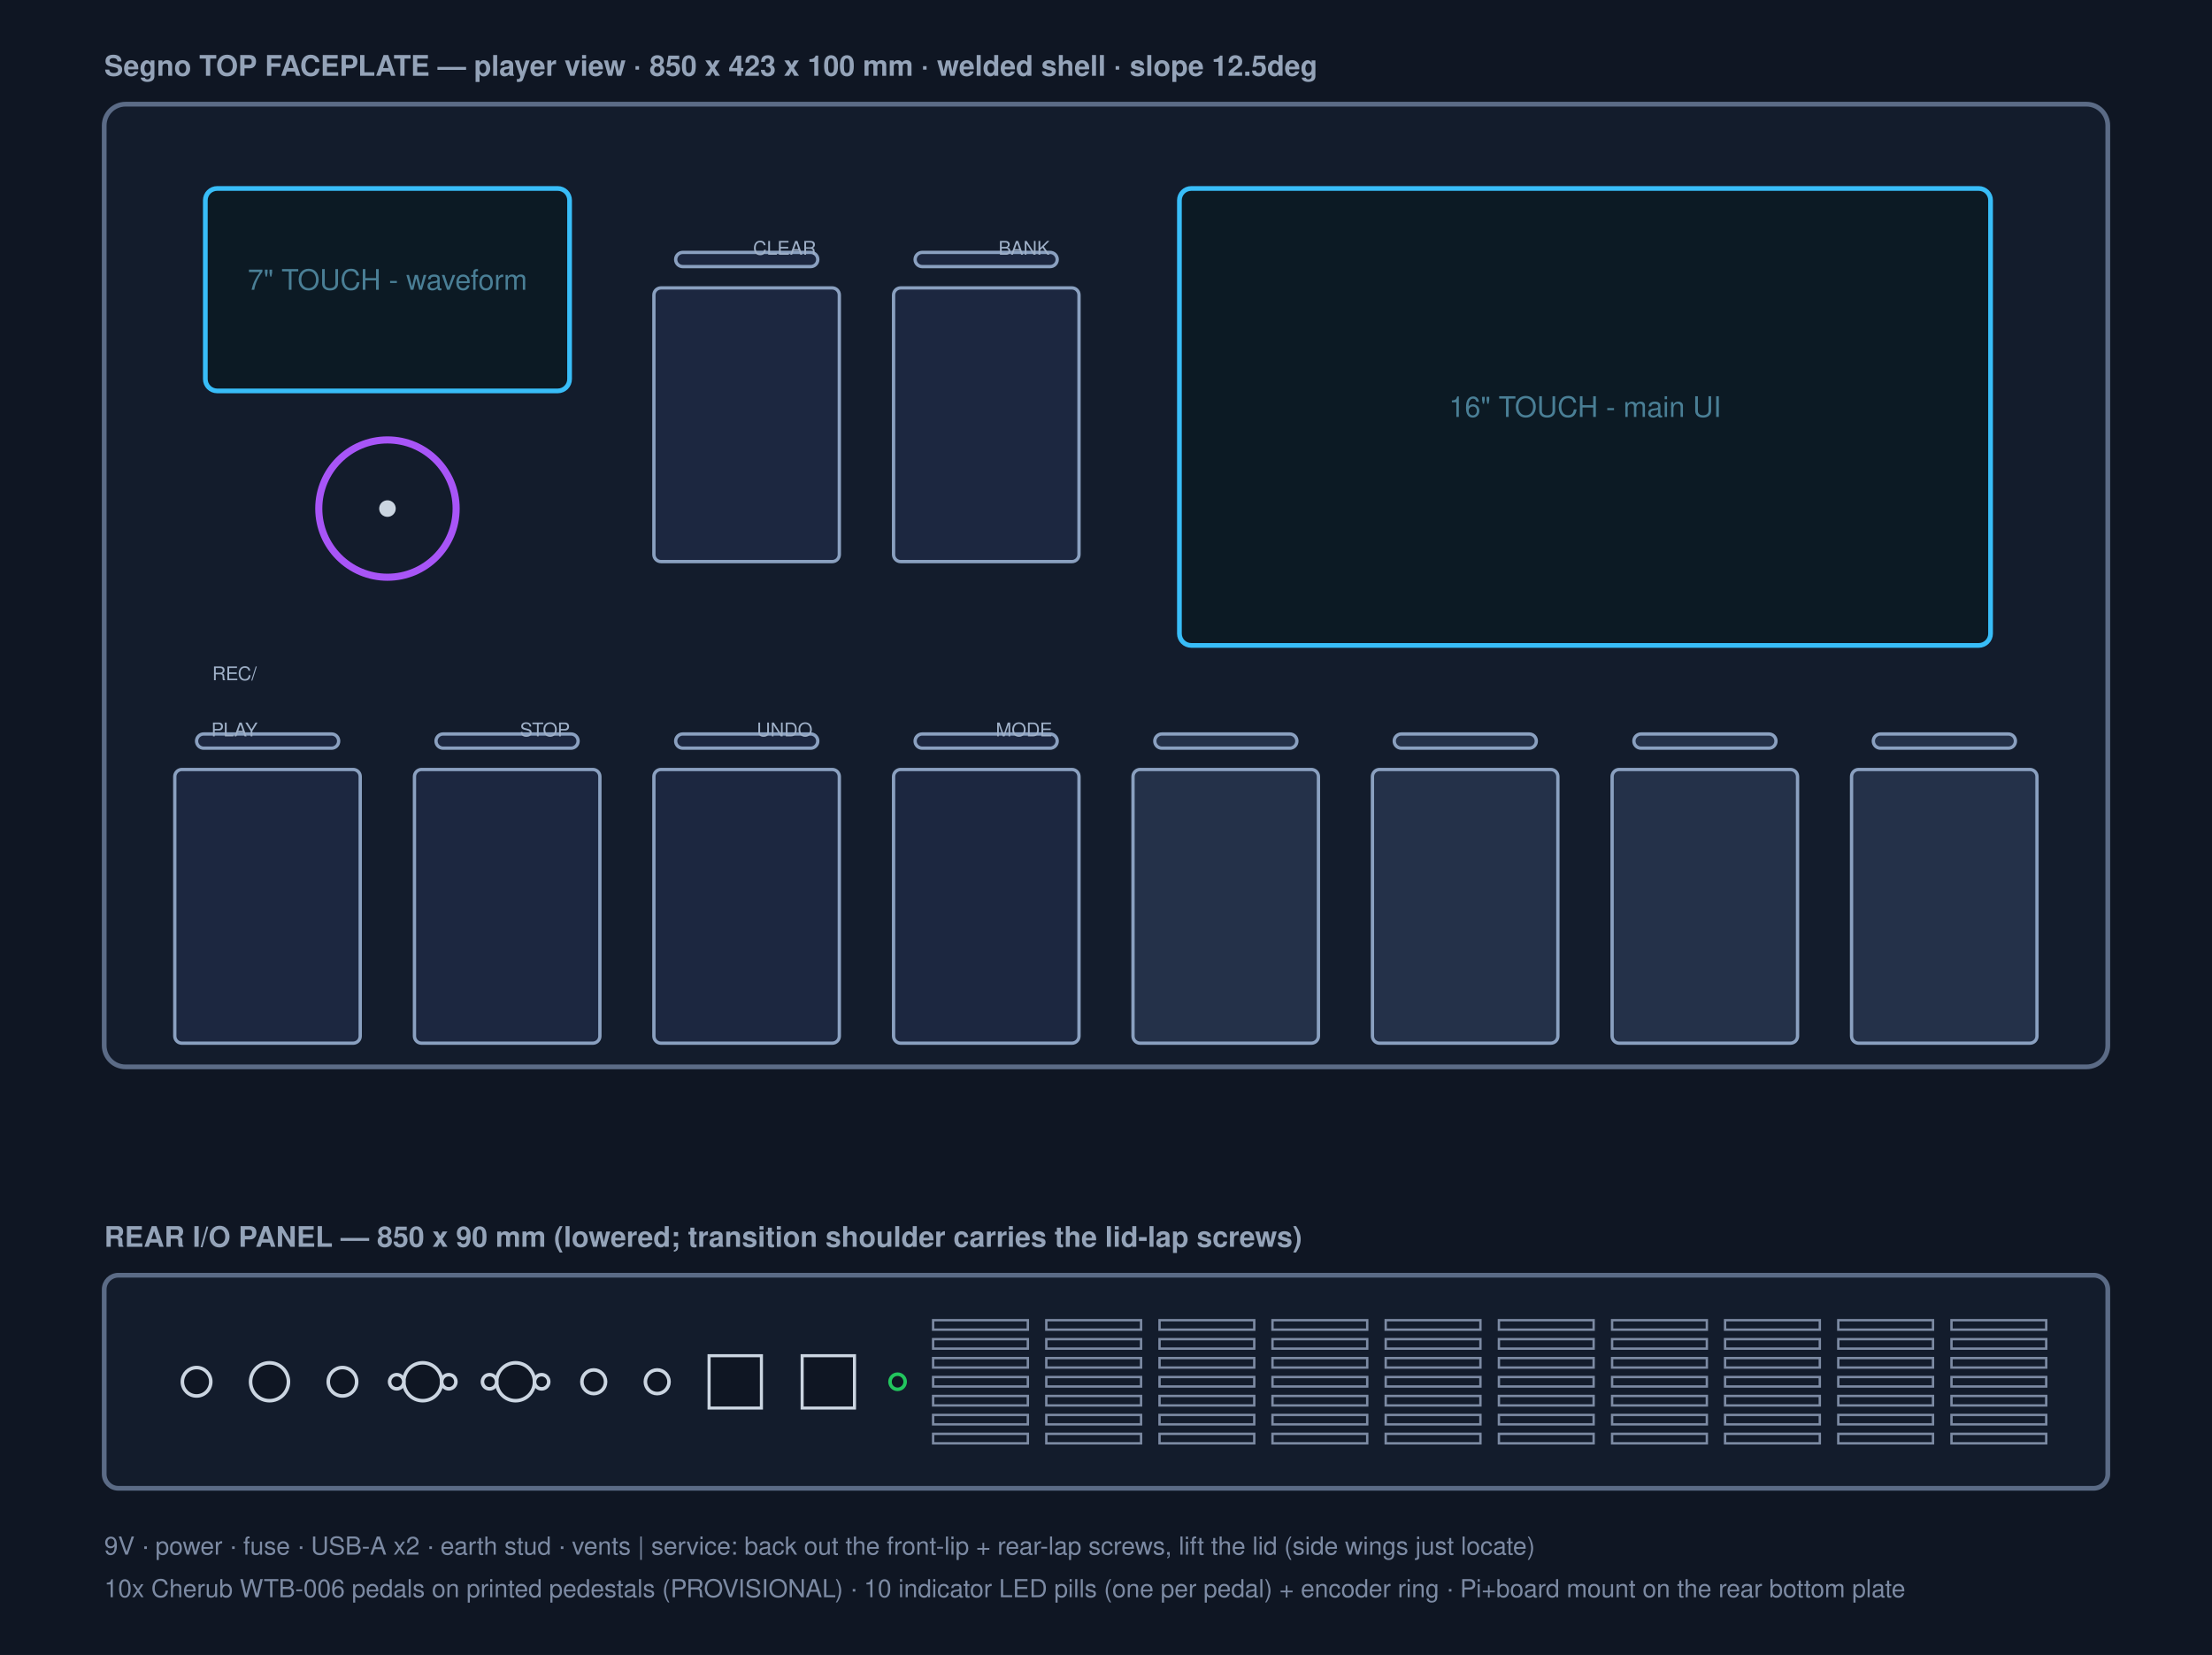
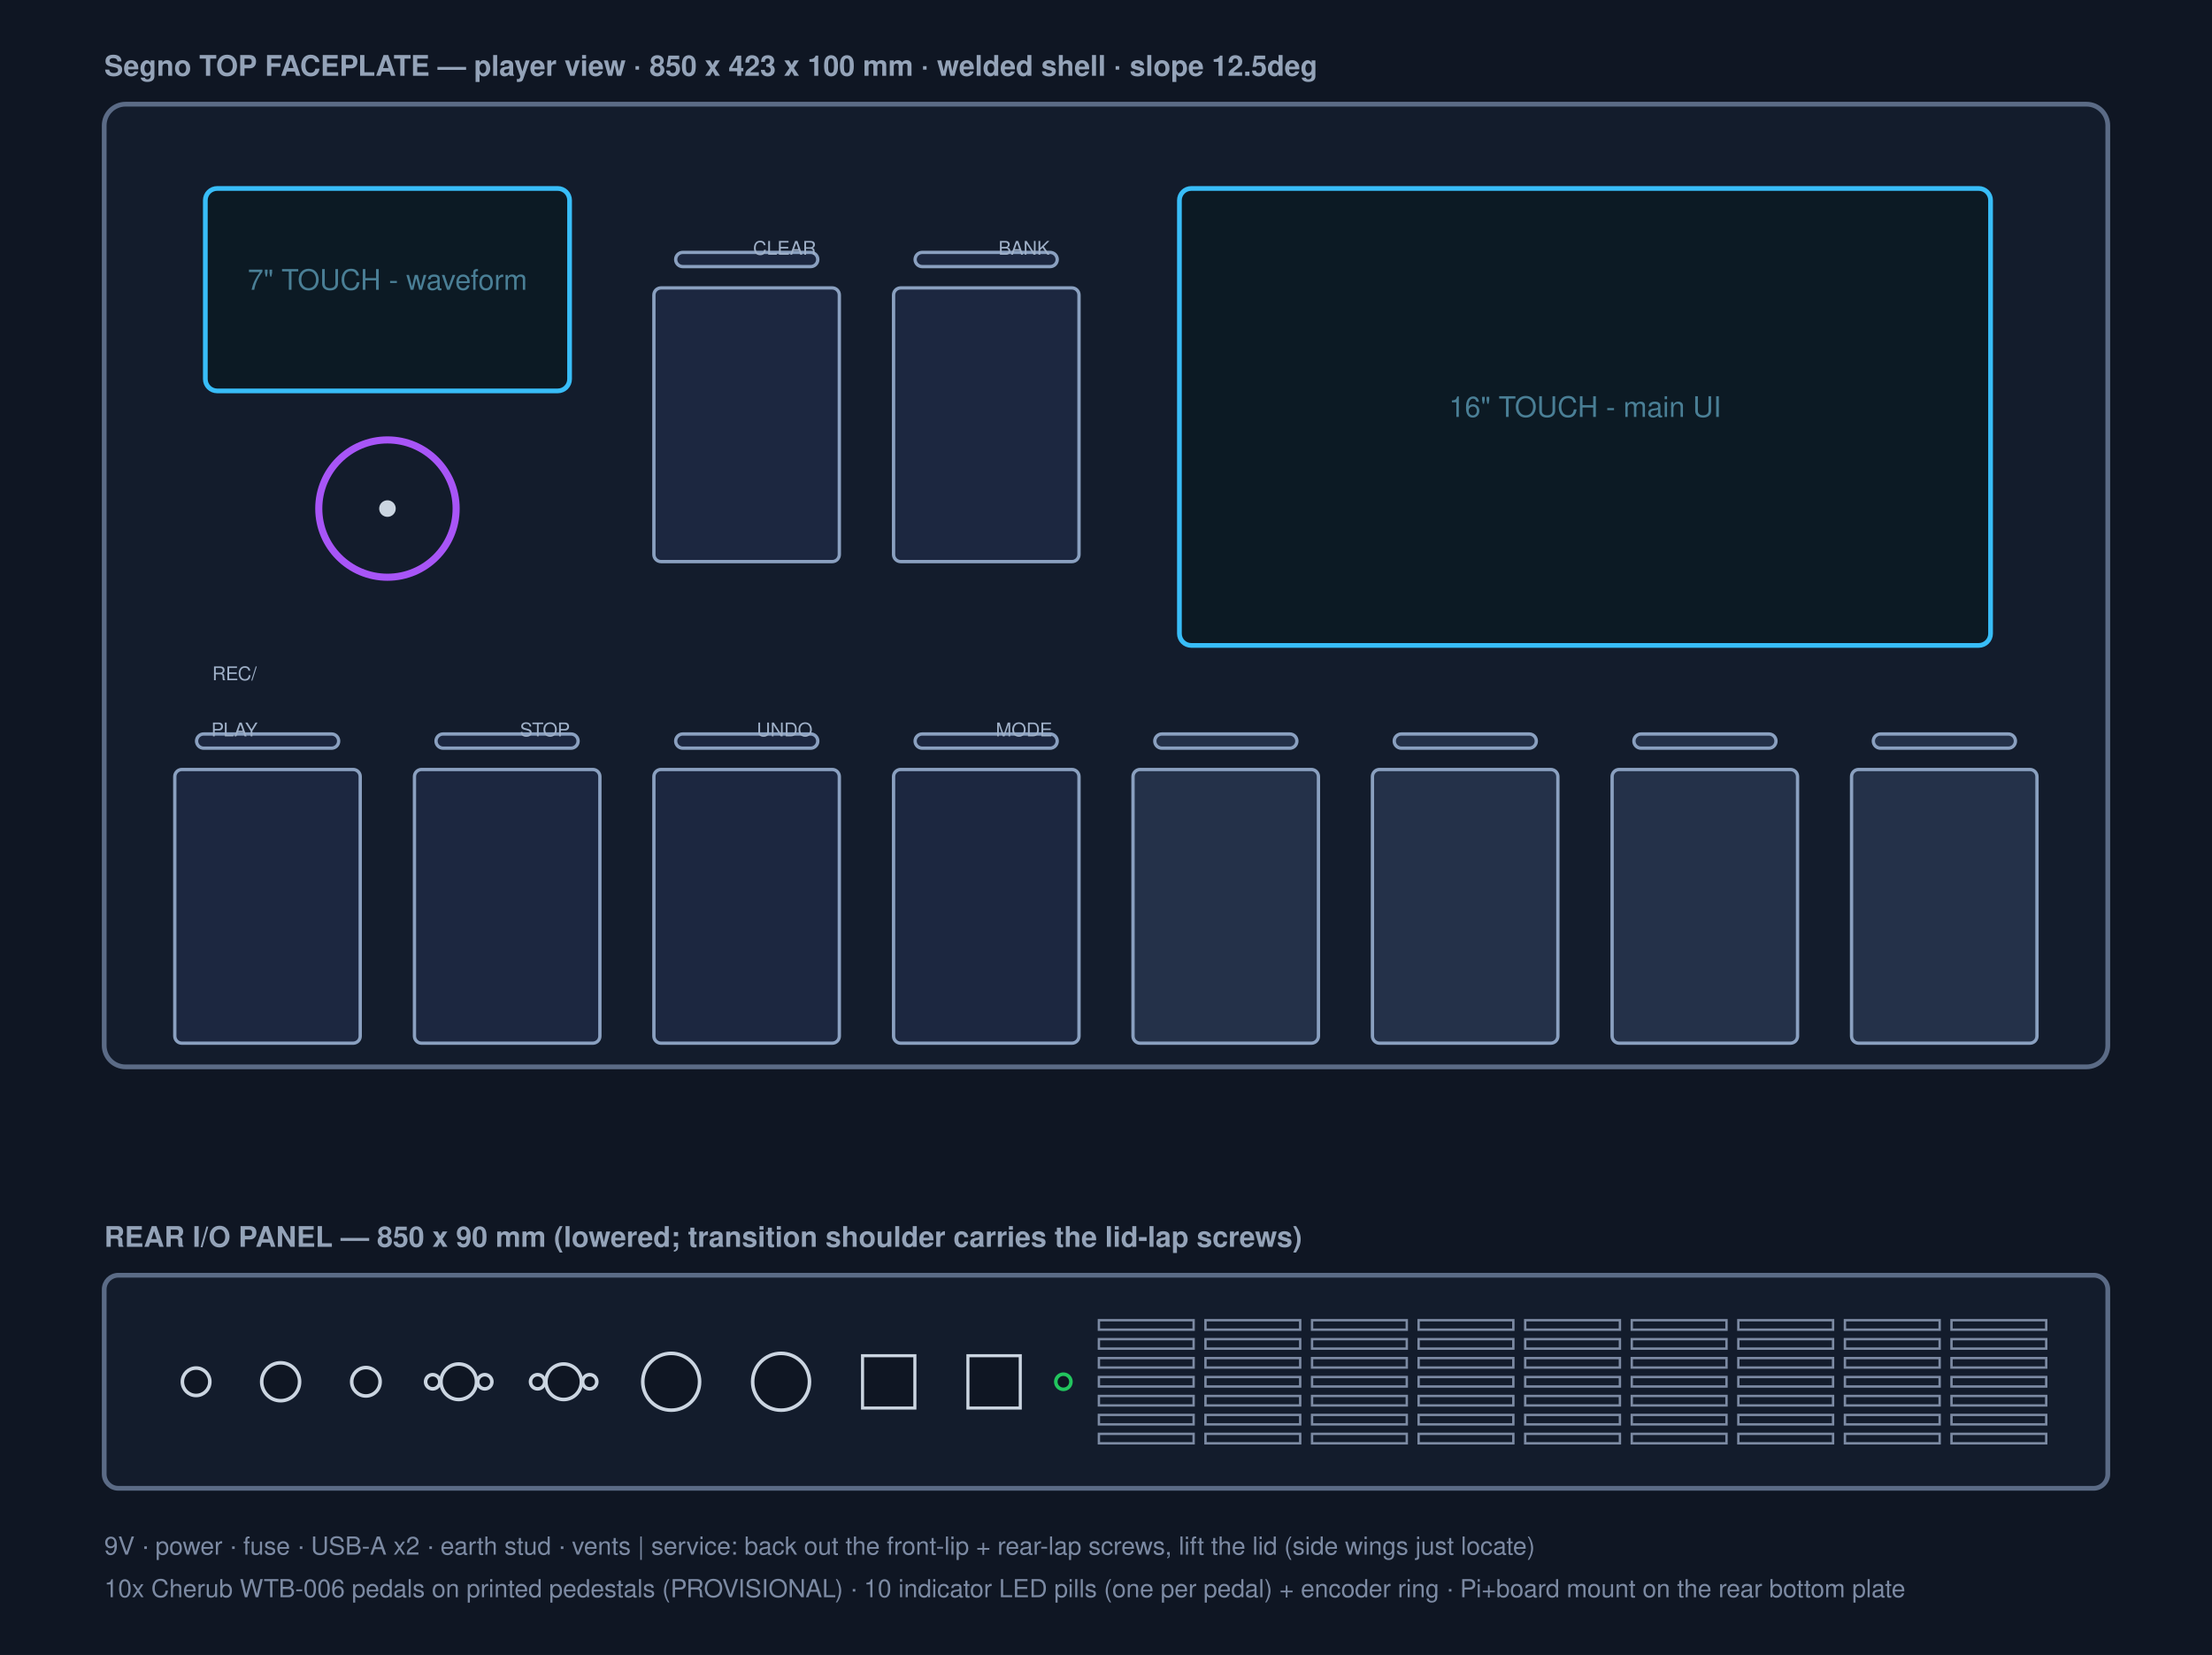
<svg xmlns="http://www.w3.org/2000/svg" viewBox="0 0 934 699" font-family="Helvetica,Arial,sans-serif">
  <rect width="934" height="699" fill="#0f1623" />
  <text x="44" y="32" fill="#94a3b8" font-size="12" font-weight="600">Segno TOP FACEPLATE — player view · 850 x 423 x 100 mm · welded shell · slope 12.5deg</text>
  <rect x="44" y="44" width="846.0" height="406.6" rx="9" fill="#131c2c" stroke="#5b6b86" stroke-width="2" />
  <rect x="73.8" y="325.0" width="78.3" height="115.6" rx="3" fill="#1c2740" stroke="#8aa0c0" stroke-width="1.4" />
  <rect x="175.0" y="325.0" width="78.3" height="115.6" rx="3" fill="#1c2740" stroke="#8aa0c0" stroke-width="1.4" />
  <rect x="276.1" y="325.0" width="78.3" height="115.6" rx="3" fill="#1c2740" stroke="#8aa0c0" stroke-width="1.4" />
  <rect x="377.3" y="325.0" width="78.3" height="115.6" rx="3" fill="#1c2740" stroke="#8aa0c0" stroke-width="1.4" />
  <rect x="478.4" y="325.0" width="78.3" height="115.6" rx="3" fill="#243149" stroke="#8aa0c0" stroke-width="1.4" />
  <rect x="579.5" y="325.0" width="78.3" height="115.6" rx="3" fill="#243149" stroke="#8aa0c0" stroke-width="1.4" />
  <rect x="680.7" y="325.0" width="78.3" height="115.6" rx="3" fill="#243149" stroke="#8aa0c0" stroke-width="1.4" />
  <rect x="781.8" y="325.0" width="78.3" height="115.6" rx="3" fill="#243149" stroke="#8aa0c0" stroke-width="1.4" />
  <rect x="276.1" y="121.6" width="78.3" height="115.6" rx="3" fill="#1c2740" stroke="#8aa0c0" stroke-width="1.4" />
  <rect x="377.3" y="121.6" width="78.3" height="115.6" rx="3" fill="#1c2740" stroke="#8aa0c0" stroke-width="1.4" />
  <rect x="83.0" y="310.0" width="60.0" height="6.0" rx="3" fill="#1c2740" stroke="#8aa0c0" stroke-width="1.4" />
  <rect x="184.1" y="310.0" width="60.0" height="6.0" rx="3" fill="#1c2740" stroke="#8aa0c0" stroke-width="1.4" />
  <rect x="285.3" y="310.0" width="60.0" height="6.0" rx="3" fill="#1c2740" stroke="#8aa0c0" stroke-width="1.4" />
  <rect x="386.4" y="310.0" width="60.0" height="6.0" rx="3" fill="#1c2740" stroke="#8aa0c0" stroke-width="1.4" />
  <rect x="487.6" y="310.0" width="60.0" height="6.0" rx="3" fill="#243149" stroke="#8aa0c0" stroke-width="1.4" />
  <rect x="588.7" y="310.0" width="60.0" height="6.0" rx="3" fill="#243149" stroke="#8aa0c0" stroke-width="1.4" />
  <rect x="689.9" y="310.0" width="60.0" height="6.0" rx="3" fill="#243149" stroke="#8aa0c0" stroke-width="1.4" />
  <rect x="791.0" y="310.0" width="60.0" height="6.0" rx="3" fill="#243149" stroke="#8aa0c0" stroke-width="1.4" />
  <rect x="285.3" y="106.6" width="60.0" height="6.0" rx="3" fill="#1c2740" stroke="#8aa0c0" stroke-width="1.4" />
  <rect x="386.4" y="106.6" width="60.0" height="6.0" rx="3" fill="#1c2740" stroke="#8aa0c0" stroke-width="1.4" />
  <rect x="86.7" y="79.6" width="153.8" height="85.5" rx="5" fill="#0c1a24" stroke="#38bdf8" stroke-width="2" />
  <text x="163.6" y="122.4" fill="#4a7f96" font-size="12" text-anchor="middle">7" TOUCH - waveform</text>
  <rect x="498.0" y="79.6" width="342.5" height="193.0" rx="5" fill="#0c1a24" stroke="#38bdf8" stroke-width="2" />
  <text x="669.3" y="176.1" fill="#4a7f96" font-size="12" text-anchor="middle">16" TOUCH - main UI</text>
  <circle cx="163.6" cy="214.8" r="29.0" fill="none" stroke="#a855f7" stroke-width="3" />
  <circle cx="163.6" cy="214.8" r="3.5" fill="#cbd5e1" />
  <text x="99.0" y="287.3" fill="#9fb0c8" font-size="8" text-anchor="middle">REC/</text>
  <text x="99.0" y="311.0" fill="#9fb0c8" font-size="8" text-anchor="middle">PLAY</text>
  <text x="230.1" y="311.0" fill="#9fb0c8" font-size="8" text-anchor="middle">STOP</text>
  <text x="331.3" y="311.0" fill="#9fb0c8" font-size="8" text-anchor="middle">UNDO</text>
  <text x="432.4" y="311.0" fill="#9fb0c8" font-size="8" text-anchor="middle">MODE</text>
  <text x="331.3" y="107.6" fill="#9fb0c8" font-size="8" text-anchor="middle">CLEAR</text>
  <text x="432.4" y="107.6" fill="#9fb0c8" font-size="8" text-anchor="middle">BANK</text>
  <text x="44" y="526.6" fill="#94a3b8" font-size="12" font-weight="600">REAR I/O PANEL — 850 x 90 mm (lowered; transition shoulder carries the lid-lap screws)</text>
  <rect x="44" y="538.6" width="846.0" height="90.0" rx="6" fill="#131c2c" stroke="#5b6b86" stroke-width="2" />
-   <circle cx="83.0" cy="583.6" r="6.0" fill="#0f1623" stroke="#cbd5e1" stroke-width="1.5" />
-   <circle cx="113.8" cy="583.6" r="8.0" fill="#0f1623" stroke="#cbd5e1" stroke-width="1.5" />
-   <circle cx="144.6" cy="583.6" r="6.0" fill="#0f1623" stroke="#cbd5e1" stroke-width="1.5" />
-   <circle cx="250.7" cy="583.6" r="5.0" fill="#0f1623" stroke="#cbd5e1" stroke-width="1.5" />
-   <circle cx="277.5" cy="583.6" r="5.0" fill="#0f1623" stroke="#cbd5e1" stroke-width="1.5" />
-   <circle cx="178.5" cy="583.6" r="8.0" fill="#0f1623" stroke="#cbd5e1" stroke-width="1.5" />
-   <circle cx="167.5" cy="583.6" r="3.0" fill="#0f1623" stroke="#cbd5e1" stroke-width="1.5" />
-   <circle cx="189.5" cy="583.6" r="3.0" fill="#0f1623" stroke="#cbd5e1" stroke-width="1.5" />
-   <circle cx="217.7" cy="583.6" r="8.0" fill="#0f1623" stroke="#cbd5e1" stroke-width="1.5" />
-   <circle cx="206.7" cy="583.6" r="3.0" fill="#0f1623" stroke="#cbd5e1" stroke-width="1.5" />
-   <circle cx="228.7" cy="583.6" r="3.0" fill="#0f1623" stroke="#cbd5e1" stroke-width="1.5" />
-   <rect x="299.4" y="572.6" width="22.1" height="22.1" fill="#0f1623" stroke="#cbd5e1" stroke-width="1.3" />
-   <rect x="338.7" y="572.6" width="22.1" height="22.1" fill="#0f1623" stroke="#cbd5e1" stroke-width="1.3" />
-   <circle cx="379.0" cy="583.6" r="3.2" fill="#0f1623" stroke="#22c55e" stroke-width="1.5" />
-   <rect x="394.0" y="605.6" width="40.0" height="4.0" fill="none" stroke="#7c8aa3" stroke-width="1" />
-   <rect x="441.8" y="605.6" width="40.0" height="4.0" fill="none" stroke="#7c8aa3" stroke-width="1" />
-   <rect x="489.6" y="605.6" width="40.0" height="4.0" fill="none" stroke="#7c8aa3" stroke-width="1" />
-   <rect x="537.3" y="605.6" width="40.0" height="4.0" fill="none" stroke="#7c8aa3" stroke-width="1" />
-   <rect x="585.1" y="605.6" width="40.0" height="4.0" fill="none" stroke="#7c8aa3" stroke-width="1" />
-   <rect x="632.9" y="605.6" width="40.0" height="4.0" fill="none" stroke="#7c8aa3" stroke-width="1" />
-   <rect x="680.7" y="605.6" width="40.0" height="4.0" fill="none" stroke="#7c8aa3" stroke-width="1" />
-   <rect x="728.4" y="605.6" width="40.0" height="4.0" fill="none" stroke="#7c8aa3" stroke-width="1" />
-   <rect x="776.2" y="605.6" width="40.0" height="4.0" fill="none" stroke="#7c8aa3" stroke-width="1" />
+   <circle cx="82.8" cy="583.6" r="5.8" fill="#0f1623" stroke="#cbd5e1" stroke-width="1.5" />
+   <circle cx="118.5" cy="583.6" r="8.0" fill="#0f1623" stroke="#cbd5e1" stroke-width="1.5" />
+   <circle cx="154.5" cy="583.6" r="6.0" fill="#0f1623" stroke="#cbd5e1" stroke-width="1.5" />
+   <circle cx="193.7" cy="583.6" r="7.5" fill="#0f1623" stroke="#cbd5e1" stroke-width="1.5" />
+   <circle cx="182.7" cy="583.6" r="3.0" fill="#0f1623" stroke="#cbd5e1" stroke-width="1.5" />
+   <circle cx="204.7" cy="583.6" r="3.0" fill="#0f1623" stroke="#cbd5e1" stroke-width="1.5" />
+   <circle cx="238.0" cy="583.6" r="7.5" fill="#0f1623" stroke="#cbd5e1" stroke-width="1.5" />
+   <circle cx="227.0" cy="583.6" r="3.0" fill="#0f1623" stroke="#cbd5e1" stroke-width="1.5" />
+   <circle cx="249.0" cy="583.6" r="3.0" fill="#0f1623" stroke="#cbd5e1" stroke-width="1.5" />
+   <circle cx="283.4" cy="583.6" r="12.0" fill="#0f1623" stroke="#cbd5e1" stroke-width="1.5" />
+   <circle cx="329.8" cy="583.6" r="12.0" fill="#0f1623" stroke="#cbd5e1" stroke-width="1.5" />
+   <rect x="364.2" y="572.6" width="22.1" height="22.1" fill="#0f1623" stroke="#cbd5e1" stroke-width="1.3" />
+   <rect x="408.7" y="572.6" width="22.1" height="22.1" fill="#0f1623" stroke="#cbd5e1" stroke-width="1.3" />
+   <circle cx="449.0" cy="583.6" r="3.2" fill="#0f1623" stroke="#22c55e" stroke-width="1.5" />
+   <rect x="464.0" y="605.6" width="40.0" height="4.0" fill="none" stroke="#7c8aa3" stroke-width="1" />
+   <rect x="509.0" y="605.6" width="40.0" height="4.0" fill="none" stroke="#7c8aa3" stroke-width="1" />
+   <rect x="554.0" y="605.6" width="40.0" height="4.0" fill="none" stroke="#7c8aa3" stroke-width="1" />
+   <rect x="599.0" y="605.6" width="40.0" height="4.0" fill="none" stroke="#7c8aa3" stroke-width="1" />
+   <rect x="644.0" y="605.6" width="40.0" height="4.0" fill="none" stroke="#7c8aa3" stroke-width="1" />
+   <rect x="689.0" y="605.6" width="40.0" height="4.0" fill="none" stroke="#7c8aa3" stroke-width="1" />
+   <rect x="734.0" y="605.6" width="40.0" height="4.0" fill="none" stroke="#7c8aa3" stroke-width="1" />
+   <rect x="779.0" y="605.6" width="40.0" height="4.0" fill="none" stroke="#7c8aa3" stroke-width="1" />
  <rect x="824.0" y="605.6" width="40.0" height="4.0" fill="none" stroke="#7c8aa3" stroke-width="1" />
-   <rect x="394.0" y="597.6" width="40.0" height="4.0" fill="none" stroke="#7c8aa3" stroke-width="1" />
-   <rect x="441.8" y="597.6" width="40.0" height="4.0" fill="none" stroke="#7c8aa3" stroke-width="1" />
-   <rect x="489.6" y="597.6" width="40.0" height="4.0" fill="none" stroke="#7c8aa3" stroke-width="1" />
-   <rect x="537.3" y="597.6" width="40.0" height="4.0" fill="none" stroke="#7c8aa3" stroke-width="1" />
-   <rect x="585.1" y="597.6" width="40.0" height="4.0" fill="none" stroke="#7c8aa3" stroke-width="1" />
-   <rect x="632.9" y="597.6" width="40.0" height="4.0" fill="none" stroke="#7c8aa3" stroke-width="1" />
-   <rect x="680.7" y="597.6" width="40.0" height="4.0" fill="none" stroke="#7c8aa3" stroke-width="1" />
-   <rect x="728.4" y="597.6" width="40.0" height="4.0" fill="none" stroke="#7c8aa3" stroke-width="1" />
-   <rect x="776.2" y="597.6" width="40.0" height="4.0" fill="none" stroke="#7c8aa3" stroke-width="1" />
+   <rect x="464.0" y="597.6" width="40.0" height="4.0" fill="none" stroke="#7c8aa3" stroke-width="1" />
+   <rect x="509.0" y="597.6" width="40.0" height="4.0" fill="none" stroke="#7c8aa3" stroke-width="1" />
+   <rect x="554.0" y="597.6" width="40.0" height="4.0" fill="none" stroke="#7c8aa3" stroke-width="1" />
+   <rect x="599.0" y="597.6" width="40.0" height="4.0" fill="none" stroke="#7c8aa3" stroke-width="1" />
+   <rect x="644.0" y="597.6" width="40.0" height="4.0" fill="none" stroke="#7c8aa3" stroke-width="1" />
+   <rect x="689.0" y="597.6" width="40.0" height="4.0" fill="none" stroke="#7c8aa3" stroke-width="1" />
+   <rect x="734.0" y="597.6" width="40.0" height="4.0" fill="none" stroke="#7c8aa3" stroke-width="1" />
+   <rect x="779.0" y="597.6" width="40.0" height="4.0" fill="none" stroke="#7c8aa3" stroke-width="1" />
  <rect x="824.0" y="597.6" width="40.0" height="4.0" fill="none" stroke="#7c8aa3" stroke-width="1" />
-   <rect x="394.0" y="589.6" width="40.0" height="4.0" fill="none" stroke="#7c8aa3" stroke-width="1" />
-   <rect x="441.8" y="589.6" width="40.0" height="4.0" fill="none" stroke="#7c8aa3" stroke-width="1" />
-   <rect x="489.6" y="589.6" width="40.0" height="4.0" fill="none" stroke="#7c8aa3" stroke-width="1" />
-   <rect x="537.3" y="589.6" width="40.0" height="4.0" fill="none" stroke="#7c8aa3" stroke-width="1" />
-   <rect x="585.1" y="589.6" width="40.0" height="4.0" fill="none" stroke="#7c8aa3" stroke-width="1" />
-   <rect x="632.9" y="589.6" width="40.0" height="4.0" fill="none" stroke="#7c8aa3" stroke-width="1" />
-   <rect x="680.7" y="589.6" width="40.0" height="4.0" fill="none" stroke="#7c8aa3" stroke-width="1" />
-   <rect x="728.4" y="589.6" width="40.0" height="4.0" fill="none" stroke="#7c8aa3" stroke-width="1" />
-   <rect x="776.2" y="589.6" width="40.0" height="4.0" fill="none" stroke="#7c8aa3" stroke-width="1" />
+   <rect x="464.0" y="589.6" width="40.0" height="4.0" fill="none" stroke="#7c8aa3" stroke-width="1" />
+   <rect x="509.0" y="589.6" width="40.0" height="4.0" fill="none" stroke="#7c8aa3" stroke-width="1" />
+   <rect x="554.0" y="589.6" width="40.0" height="4.0" fill="none" stroke="#7c8aa3" stroke-width="1" />
+   <rect x="599.0" y="589.6" width="40.0" height="4.0" fill="none" stroke="#7c8aa3" stroke-width="1" />
+   <rect x="644.0" y="589.6" width="40.0" height="4.0" fill="none" stroke="#7c8aa3" stroke-width="1" />
+   <rect x="689.0" y="589.6" width="40.0" height="4.0" fill="none" stroke="#7c8aa3" stroke-width="1" />
+   <rect x="734.0" y="589.6" width="40.0" height="4.0" fill="none" stroke="#7c8aa3" stroke-width="1" />
+   <rect x="779.0" y="589.6" width="40.0" height="4.0" fill="none" stroke="#7c8aa3" stroke-width="1" />
  <rect x="824.0" y="589.6" width="40.0" height="4.0" fill="none" stroke="#7c8aa3" stroke-width="1" />
-   <rect x="394.0" y="581.6" width="40.0" height="4.0" fill="none" stroke="#7c8aa3" stroke-width="1" />
-   <rect x="441.8" y="581.6" width="40.0" height="4.0" fill="none" stroke="#7c8aa3" stroke-width="1" />
-   <rect x="489.6" y="581.6" width="40.0" height="4.0" fill="none" stroke="#7c8aa3" stroke-width="1" />
-   <rect x="537.3" y="581.6" width="40.0" height="4.0" fill="none" stroke="#7c8aa3" stroke-width="1" />
-   <rect x="585.1" y="581.6" width="40.0" height="4.0" fill="none" stroke="#7c8aa3" stroke-width="1" />
-   <rect x="632.9" y="581.6" width="40.0" height="4.0" fill="none" stroke="#7c8aa3" stroke-width="1" />
-   <rect x="680.7" y="581.6" width="40.0" height="4.0" fill="none" stroke="#7c8aa3" stroke-width="1" />
-   <rect x="728.4" y="581.6" width="40.0" height="4.0" fill="none" stroke="#7c8aa3" stroke-width="1" />
-   <rect x="776.2" y="581.6" width="40.0" height="4.0" fill="none" stroke="#7c8aa3" stroke-width="1" />
+   <rect x="464.0" y="581.6" width="40.0" height="4.0" fill="none" stroke="#7c8aa3" stroke-width="1" />
+   <rect x="509.0" y="581.6" width="40.0" height="4.0" fill="none" stroke="#7c8aa3" stroke-width="1" />
+   <rect x="554.0" y="581.6" width="40.0" height="4.0" fill="none" stroke="#7c8aa3" stroke-width="1" />
+   <rect x="599.0" y="581.6" width="40.0" height="4.0" fill="none" stroke="#7c8aa3" stroke-width="1" />
+   <rect x="644.0" y="581.6" width="40.0" height="4.0" fill="none" stroke="#7c8aa3" stroke-width="1" />
+   <rect x="689.0" y="581.6" width="40.0" height="4.0" fill="none" stroke="#7c8aa3" stroke-width="1" />
+   <rect x="734.0" y="581.6" width="40.0" height="4.0" fill="none" stroke="#7c8aa3" stroke-width="1" />
+   <rect x="779.0" y="581.6" width="40.0" height="4.0" fill="none" stroke="#7c8aa3" stroke-width="1" />
  <rect x="824.0" y="581.6" width="40.0" height="4.0" fill="none" stroke="#7c8aa3" stroke-width="1" />
-   <rect x="394.0" y="573.6" width="40.0" height="4.0" fill="none" stroke="#7c8aa3" stroke-width="1" />
-   <rect x="441.8" y="573.6" width="40.0" height="4.0" fill="none" stroke="#7c8aa3" stroke-width="1" />
-   <rect x="489.6" y="573.6" width="40.0" height="4.0" fill="none" stroke="#7c8aa3" stroke-width="1" />
-   <rect x="537.3" y="573.6" width="40.0" height="4.0" fill="none" stroke="#7c8aa3" stroke-width="1" />
-   <rect x="585.1" y="573.6" width="40.0" height="4.0" fill="none" stroke="#7c8aa3" stroke-width="1" />
-   <rect x="632.9" y="573.6" width="40.0" height="4.0" fill="none" stroke="#7c8aa3" stroke-width="1" />
-   <rect x="680.7" y="573.6" width="40.0" height="4.0" fill="none" stroke="#7c8aa3" stroke-width="1" />
-   <rect x="728.4" y="573.6" width="40.0" height="4.0" fill="none" stroke="#7c8aa3" stroke-width="1" />
-   <rect x="776.2" y="573.6" width="40.0" height="4.0" fill="none" stroke="#7c8aa3" stroke-width="1" />
+   <rect x="464.0" y="573.6" width="40.0" height="4.0" fill="none" stroke="#7c8aa3" stroke-width="1" />
+   <rect x="509.0" y="573.6" width="40.0" height="4.0" fill="none" stroke="#7c8aa3" stroke-width="1" />
+   <rect x="554.0" y="573.6" width="40.0" height="4.0" fill="none" stroke="#7c8aa3" stroke-width="1" />
+   <rect x="599.0" y="573.6" width="40.0" height="4.0" fill="none" stroke="#7c8aa3" stroke-width="1" />
+   <rect x="644.0" y="573.6" width="40.0" height="4.0" fill="none" stroke="#7c8aa3" stroke-width="1" />
+   <rect x="689.0" y="573.6" width="40.0" height="4.0" fill="none" stroke="#7c8aa3" stroke-width="1" />
+   <rect x="734.0" y="573.6" width="40.0" height="4.0" fill="none" stroke="#7c8aa3" stroke-width="1" />
+   <rect x="779.0" y="573.6" width="40.0" height="4.0" fill="none" stroke="#7c8aa3" stroke-width="1" />
  <rect x="824.0" y="573.6" width="40.0" height="4.0" fill="none" stroke="#7c8aa3" stroke-width="1" />
-   <rect x="394.0" y="565.6" width="40.0" height="4.0" fill="none" stroke="#7c8aa3" stroke-width="1" />
-   <rect x="441.8" y="565.6" width="40.0" height="4.0" fill="none" stroke="#7c8aa3" stroke-width="1" />
-   <rect x="489.6" y="565.6" width="40.0" height="4.0" fill="none" stroke="#7c8aa3" stroke-width="1" />
-   <rect x="537.3" y="565.6" width="40.0" height="4.0" fill="none" stroke="#7c8aa3" stroke-width="1" />
-   <rect x="585.1" y="565.6" width="40.0" height="4.0" fill="none" stroke="#7c8aa3" stroke-width="1" />
-   <rect x="632.9" y="565.6" width="40.0" height="4.0" fill="none" stroke="#7c8aa3" stroke-width="1" />
-   <rect x="680.7" y="565.6" width="40.0" height="4.0" fill="none" stroke="#7c8aa3" stroke-width="1" />
-   <rect x="728.4" y="565.6" width="40.0" height="4.0" fill="none" stroke="#7c8aa3" stroke-width="1" />
-   <rect x="776.2" y="565.6" width="40.0" height="4.0" fill="none" stroke="#7c8aa3" stroke-width="1" />
+   <rect x="464.0" y="565.6" width="40.0" height="4.0" fill="none" stroke="#7c8aa3" stroke-width="1" />
+   <rect x="509.0" y="565.6" width="40.0" height="4.0" fill="none" stroke="#7c8aa3" stroke-width="1" />
+   <rect x="554.0" y="565.6" width="40.0" height="4.0" fill="none" stroke="#7c8aa3" stroke-width="1" />
+   <rect x="599.0" y="565.6" width="40.0" height="4.0" fill="none" stroke="#7c8aa3" stroke-width="1" />
+   <rect x="644.0" y="565.6" width="40.0" height="4.0" fill="none" stroke="#7c8aa3" stroke-width="1" />
+   <rect x="689.0" y="565.6" width="40.0" height="4.0" fill="none" stroke="#7c8aa3" stroke-width="1" />
+   <rect x="734.0" y="565.6" width="40.0" height="4.0" fill="none" stroke="#7c8aa3" stroke-width="1" />
+   <rect x="779.0" y="565.6" width="40.0" height="4.0" fill="none" stroke="#7c8aa3" stroke-width="1" />
  <rect x="824.0" y="565.6" width="40.0" height="4.0" fill="none" stroke="#7c8aa3" stroke-width="1" />
-   <rect x="394.0" y="557.6" width="40.0" height="4.0" fill="none" stroke="#7c8aa3" stroke-width="1" />
-   <rect x="441.8" y="557.6" width="40.0" height="4.0" fill="none" stroke="#7c8aa3" stroke-width="1" />
-   <rect x="489.6" y="557.6" width="40.0" height="4.0" fill="none" stroke="#7c8aa3" stroke-width="1" />
-   <rect x="537.3" y="557.6" width="40.0" height="4.0" fill="none" stroke="#7c8aa3" stroke-width="1" />
-   <rect x="585.1" y="557.6" width="40.0" height="4.0" fill="none" stroke="#7c8aa3" stroke-width="1" />
-   <rect x="632.9" y="557.6" width="40.0" height="4.0" fill="none" stroke="#7c8aa3" stroke-width="1" />
-   <rect x="680.7" y="557.6" width="40.0" height="4.0" fill="none" stroke="#7c8aa3" stroke-width="1" />
-   <rect x="728.4" y="557.6" width="40.0" height="4.0" fill="none" stroke="#7c8aa3" stroke-width="1" />
-   <rect x="776.2" y="557.6" width="40.0" height="4.0" fill="none" stroke="#7c8aa3" stroke-width="1" />
+   <rect x="464.0" y="557.6" width="40.0" height="4.0" fill="none" stroke="#7c8aa3" stroke-width="1" />
+   <rect x="509.0" y="557.6" width="40.0" height="4.0" fill="none" stroke="#7c8aa3" stroke-width="1" />
+   <rect x="554.0" y="557.6" width="40.0" height="4.0" fill="none" stroke="#7c8aa3" stroke-width="1" />
+   <rect x="599.0" y="557.6" width="40.0" height="4.0" fill="none" stroke="#7c8aa3" stroke-width="1" />
+   <rect x="644.0" y="557.6" width="40.0" height="4.0" fill="none" stroke="#7c8aa3" stroke-width="1" />
+   <rect x="689.0" y="557.6" width="40.0" height="4.0" fill="none" stroke="#7c8aa3" stroke-width="1" />
+   <rect x="734.0" y="557.6" width="40.0" height="4.0" fill="none" stroke="#7c8aa3" stroke-width="1" />
+   <rect x="779.0" y="557.6" width="40.0" height="4.0" fill="none" stroke="#7c8aa3" stroke-width="1" />
  <rect x="824.0" y="557.6" width="40.0" height="4.0" fill="none" stroke="#7c8aa3" stroke-width="1" />
  <text x="44" y="656.6" fill="#7c8aa3" font-size="10.5">9V · power · fuse · USB-A x2 · earth stud · vents   |   service: back out the front-lip + rear-lap screws, lift the lid (side wings just locate)</text>
  <text x="44" y="674.6" fill="#7c8aa3" font-size="10.5">10x Cherub WTB-006 pedals on printed pedestals (PROVISIONAL) · 10 indicator LED pills (one per pedal) + encoder ring · Pi+board mount on the rear bottom plate</text>
</svg>
